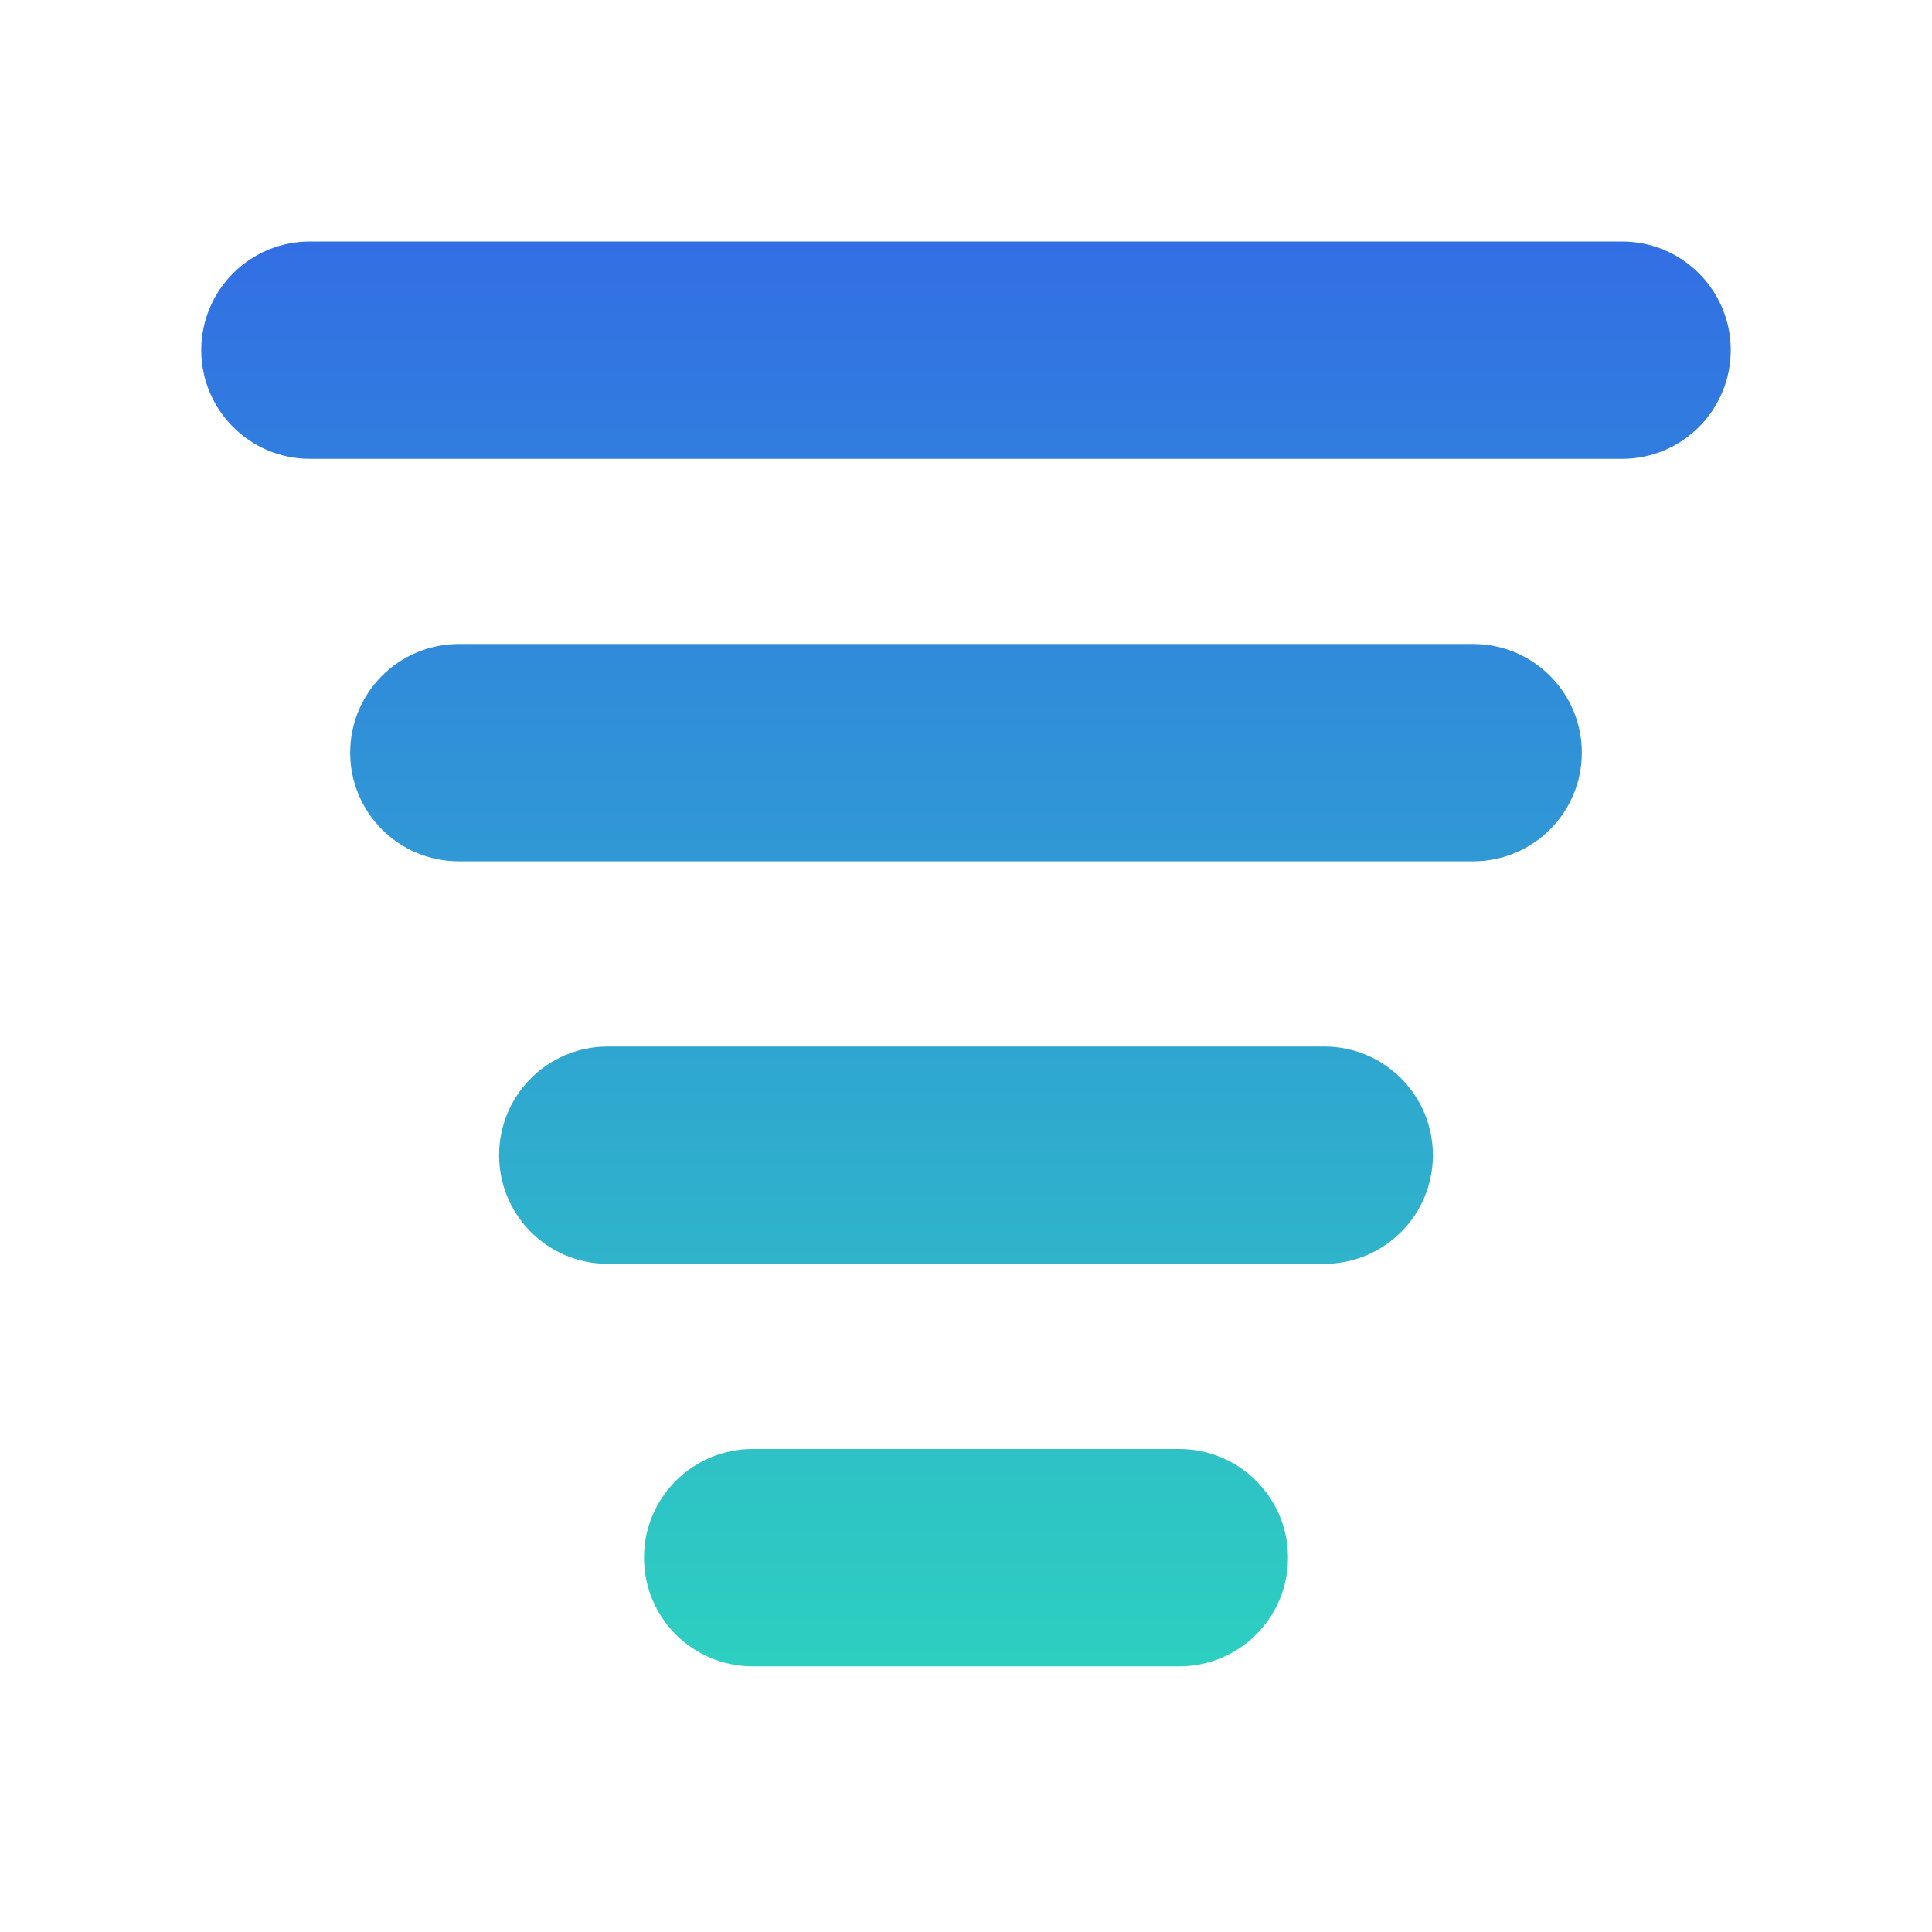
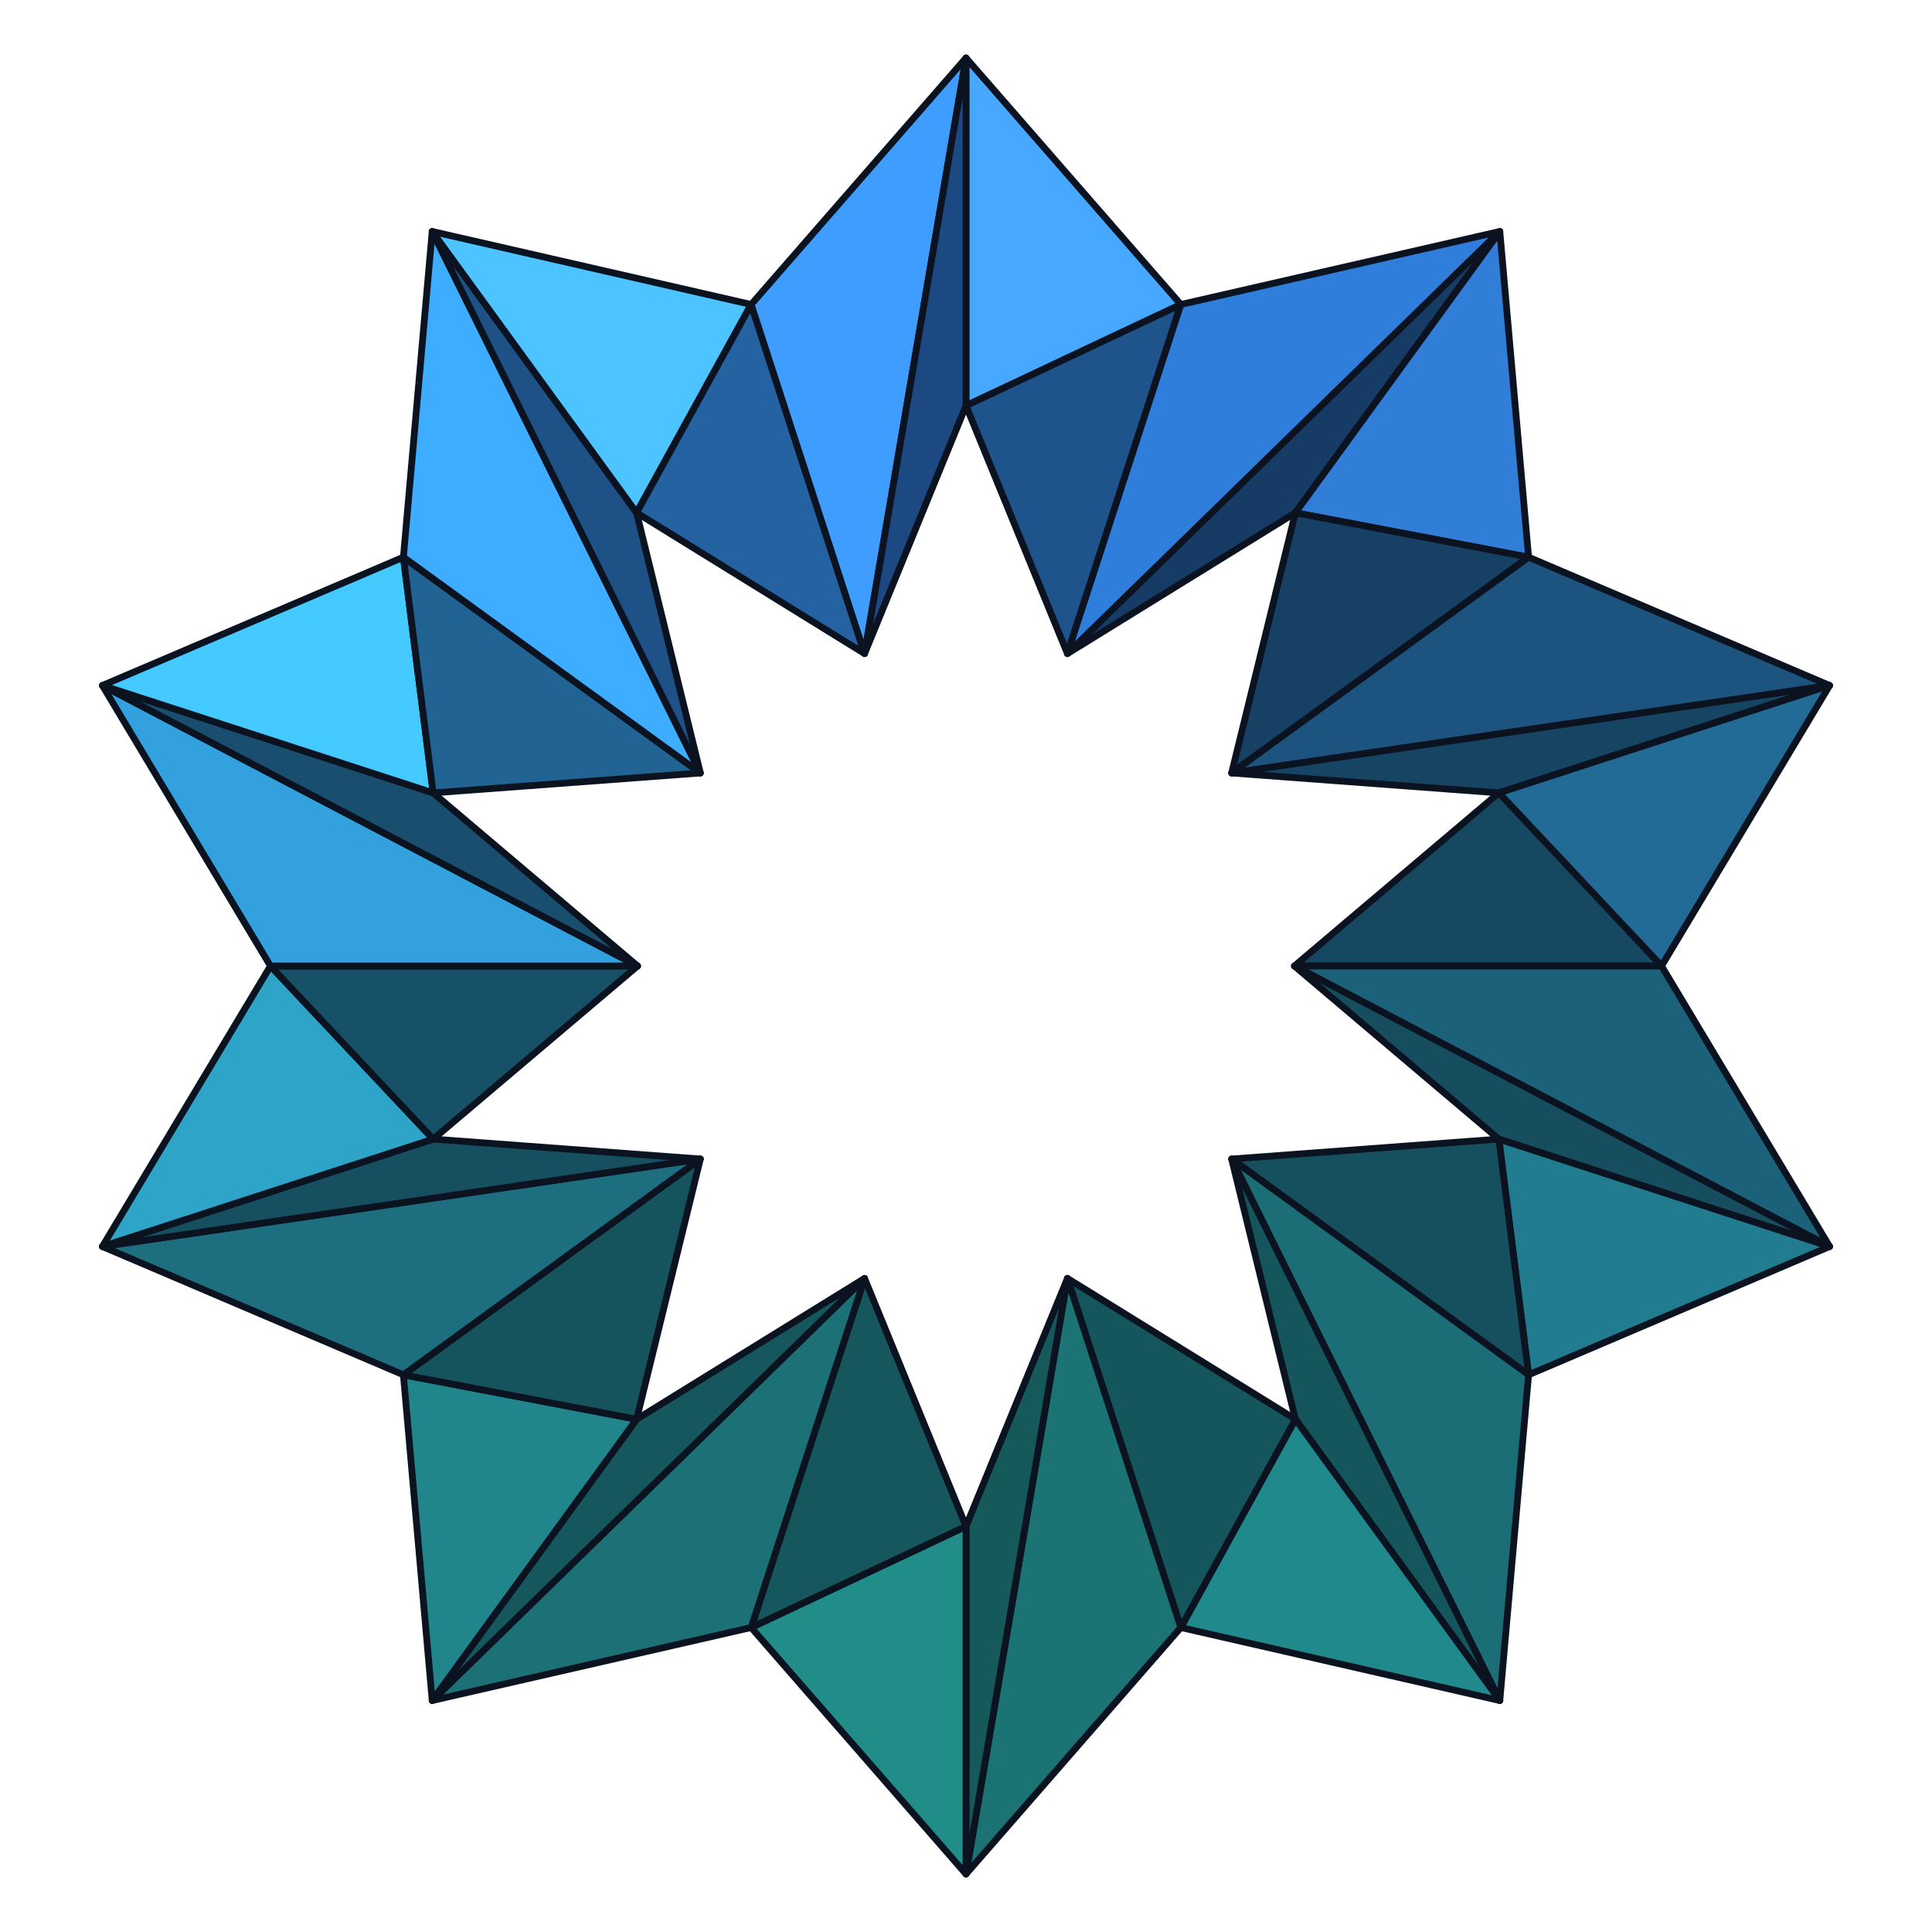
- <svg xmlns="http://www.w3.org/2000/svg" viewBox="0 0 24 24" role="img" aria-label="GitHub Actions Gateway logo">
-   <defs>
-     <linearGradient id="gagGrad" gradientUnits="userSpaceOnUse" x1="12" y1="2.5" x2="12" y2="21.5">
-       <stop offset="0" stop-color="#326CE5" />
-       <stop offset="1" stop-color="#2DD4BF" />
-     </linearGradient>
-   </defs>
-   <g fill="url(#gagGrad)">
-     <rect x="2.5" y="3" width="19" height="2.7" rx="1.35" />
-     <rect x="4.35" y="8" width="15.3" height="2.7" rx="1.35" />
-     <rect x="6.2" y="13" width="11.6" height="2.7" rx="1.35" />
-     <rect x="8" y="18" width="8" height="2.7" rx="1.35" />
-   </g>
+ <svg xmlns="http://www.w3.org/2000/svg" viewBox="0 0 100 100" role="img" aria-label="GitHub Actions Gateway logo">
+   <path d="M50.00 3.00 L61.12 15.76 L50.00 21.00 Z" fill="#46a8ff" stroke="#0B1220" stroke-width="0.35" stroke-linejoin="round" />
+   <path d="M61.12 15.76 L55.25 33.83 L50.00 21.00 Z" fill="#1f538c" stroke="#0B1220" stroke-width="0.35" stroke-linejoin="round" />
+   <path d="M61.12 15.76 L77.63 11.98 L55.25 33.83 Z" fill="#307edb" stroke="#0B1220" stroke-width="0.35" stroke-linejoin="round" />
+   <path d="M77.63 11.98 L67.05 26.54 L55.25 33.83 Z" fill="#163c65" stroke="#0B1220" stroke-width="0.35" stroke-linejoin="round" />
+   <path d="M77.63 11.98 L79.12 28.84 L67.05 26.54 Z" fill="#307ed7" stroke="#0B1220" stroke-width="0.35" stroke-linejoin="round" />
+   <path d="M79.12 28.84 L63.75 40.01 L67.05 26.54 Z" fill="#164064" stroke="#0B1220" stroke-width="0.35" stroke-linejoin="round" />
+   <path d="M79.12 28.84 L94.70 35.48 L63.75 40.01 Z" fill="#1c547f" stroke="#0B1220" stroke-width="0.35" stroke-linejoin="round" />
+   <path d="M94.70 35.48 L77.58 41.04 L63.75 40.01 Z" fill="#164463" stroke="#0B1220" stroke-width="0.35" stroke-linejoin="round" />
+   <path d="M94.70 35.48 L86.00 50.00 L77.58 41.04 Z" fill="#226b96" stroke="#0B1220" stroke-width="0.35" stroke-linejoin="round" />
+   <path d="M86.00 50.00 L67.00 50.00 L77.58 41.04 Z" fill="#164861" stroke="#0B1220" stroke-width="0.35" stroke-linejoin="round" />
+   <path d="M86.00 50.00 L94.70 64.52 L67.00 50.00 Z" fill="#1c617a" stroke="#0B1220" stroke-width="0.35" stroke-linejoin="round" />
+   <path d="M94.70 64.52 L77.58 58.96 L67.00 50.00 Z" fill="#164e5f" stroke="#0B1220" stroke-width="0.35" stroke-linejoin="round" />
+   <path d="M94.70 64.52 L79.12 71.16 L77.58 58.96 Z" fill="#217c90" stroke="#0B1220" stroke-width="0.35" stroke-linejoin="round" />
+   <path d="M79.12 71.16 L63.75 59.99 L77.58 58.96 Z" fill="#16505e" stroke="#0B1220" stroke-width="0.35" stroke-linejoin="round" />
+   <path d="M79.12 71.16 L77.63 88.02 L63.75 59.99 Z" fill="#1b6d76" stroke="#0B1220" stroke-width="0.35" stroke-linejoin="round" />
+   <path d="M77.63 88.02 L67.05 73.46 L63.75 59.99 Z" fill="#15565c" stroke="#0B1220" stroke-width="0.35" stroke-linejoin="round" />
+   <path d="M77.63 88.02 L61.12 84.24 L67.05 73.46 Z" fill="#20898b" stroke="#0B1220" stroke-width="0.35" stroke-linejoin="round" />
+   <path d="M61.12 84.24 L55.25 66.17 L67.05 73.46 Z" fill="#15565c" stroke="#0B1220" stroke-width="0.35" stroke-linejoin="round" />
+   <path d="M61.12 84.24 L50.00 97.00 L55.25 66.17 Z" fill="#1b7374" stroke="#0B1220" stroke-width="0.35" stroke-linejoin="round" />
+   <path d="M50.00 97.00 L50.00 79.00 L55.25 66.17 Z" fill="#15595b" stroke="#0B1220" stroke-width="0.35" stroke-linejoin="round" />
+   <path d="M50.00 97.00 L38.88 84.24 L50.00 79.00 Z" fill="#208d89" stroke="#0B1220" stroke-width="0.35" stroke-linejoin="round" />
+   <path d="M38.88 84.24 L44.75 66.17 L50.00 79.00 Z" fill="#15575c" stroke="#0B1220" stroke-width="0.35" stroke-linejoin="round" />
+   <path d="M38.88 84.24 L22.37 88.02 L44.75 66.17 Z" fill="#1b7175" stroke="#0B1220" stroke-width="0.35" stroke-linejoin="round" />
+   <path d="M22.37 88.02 L32.95 73.46 L44.75 66.17 Z" fill="#15575c" stroke="#0B1220" stroke-width="0.35" stroke-linejoin="round" />
+   <path d="M22.37 88.02 L20.88 71.16 L32.95 73.46 Z" fill="#20868c" stroke="#0B1220" stroke-width="0.35" stroke-linejoin="round" />
+   <path d="M20.88 71.16 L36.25 59.99 L32.95 73.46 Z" fill="#15535d" stroke="#0B1220" stroke-width="0.35" stroke-linejoin="round" />
+   <path d="M20.88 71.16 L5.30 64.52 L36.25 59.99 Z" fill="#1d6e7f" stroke="#0B1220" stroke-width="0.35" stroke-linejoin="round" />
+   <path d="M5.30 64.52 L22.42 58.96 L36.25 59.99 Z" fill="#164f5f" stroke="#0B1220" stroke-width="0.35" stroke-linejoin="round" />
+   <path d="M5.30 64.52 L14.00 50.00 L22.42 58.96 Z" fill="#2ea4c9" stroke="#0B1220" stroke-width="0.35" stroke-linejoin="round" />
+   <path d="M14.00 50.00 L33.00 50.00 L22.42 58.96 Z" fill="#175167" stroke="#0B1220" stroke-width="0.35" stroke-linejoin="round" />
+   <path d="M14.00 50.00 L5.30 35.48 L33.00 50.00 Z" fill="#32a1dd" stroke="#0B1220" stroke-width="0.35" stroke-linejoin="round" />
+   <path d="M5.30 35.48 L22.42 41.04 L33.00 50.00 Z" fill="#194e6e" stroke="#0B1220" stroke-width="0.35" stroke-linejoin="round" />
+   <path d="M5.30 35.48 L20.88 28.84 L22.42 41.04 Z" fill="#44caff" stroke="#0B1220" stroke-width="0.35" stroke-linejoin="round" />
+   <path d="M20.88 28.84 L36.25 40.01 L22.42 41.04 Z" fill="#216393" stroke="#0B1220" stroke-width="0.35" stroke-linejoin="round" />
+   <path d="M20.88 28.84 L22.37 11.98 L36.25 40.01 Z" fill="#3fadff" stroke="#0B1220" stroke-width="0.35" stroke-linejoin="round" />
+   <path d="M22.37 11.98 L32.95 26.54 L36.25 40.01 Z" fill="#1e5286" stroke="#0B1220" stroke-width="0.35" stroke-linejoin="round" />
+   <path d="M22.37 11.98 L38.88 15.76 L32.95 26.54 Z" fill="#4dc4ff" stroke="#0B1220" stroke-width="0.35" stroke-linejoin="round" />
+   <path d="M38.88 15.76 L44.75 33.83 L32.95 26.54 Z" fill="#2462a2" stroke="#0B1220" stroke-width="0.35" stroke-linejoin="round" />
+   <path d="M38.88 15.76 L50.00 3.00 L44.75 33.83 Z" fill="#3e9dff" stroke="#0B1220" stroke-width="0.35" stroke-linejoin="round" />
+   <path d="M50.00 3.00 L50.00 21.00 L44.75 33.83 Z" fill="#1c4981" stroke="#0B1220" stroke-width="0.35" stroke-linejoin="round" />
</svg>
